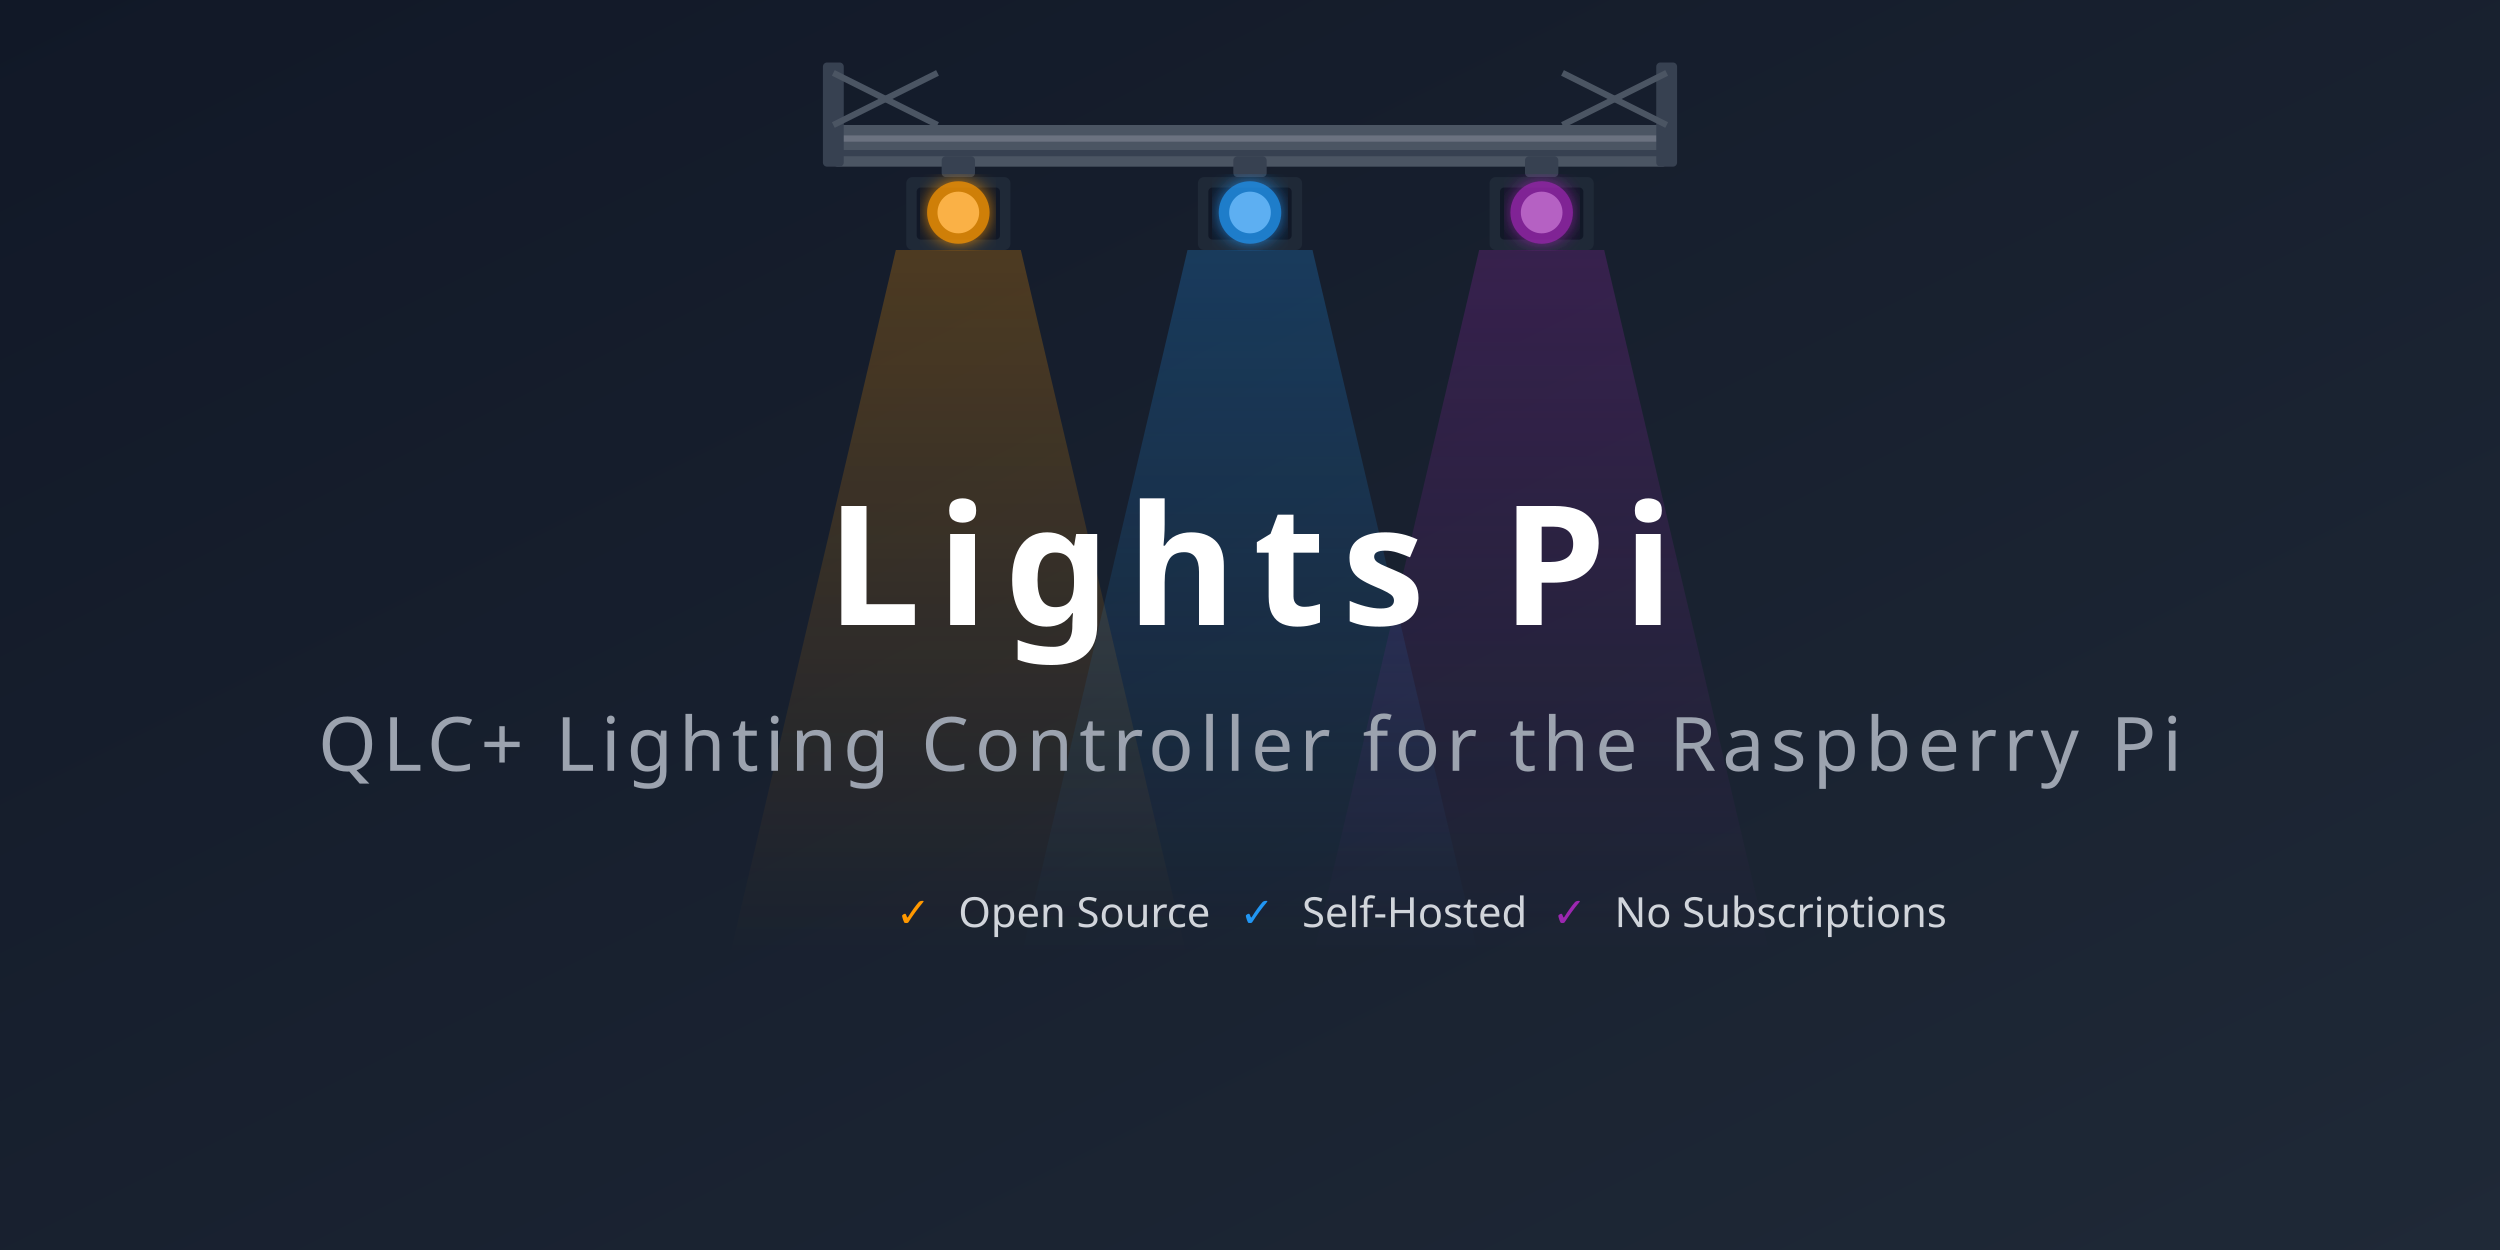
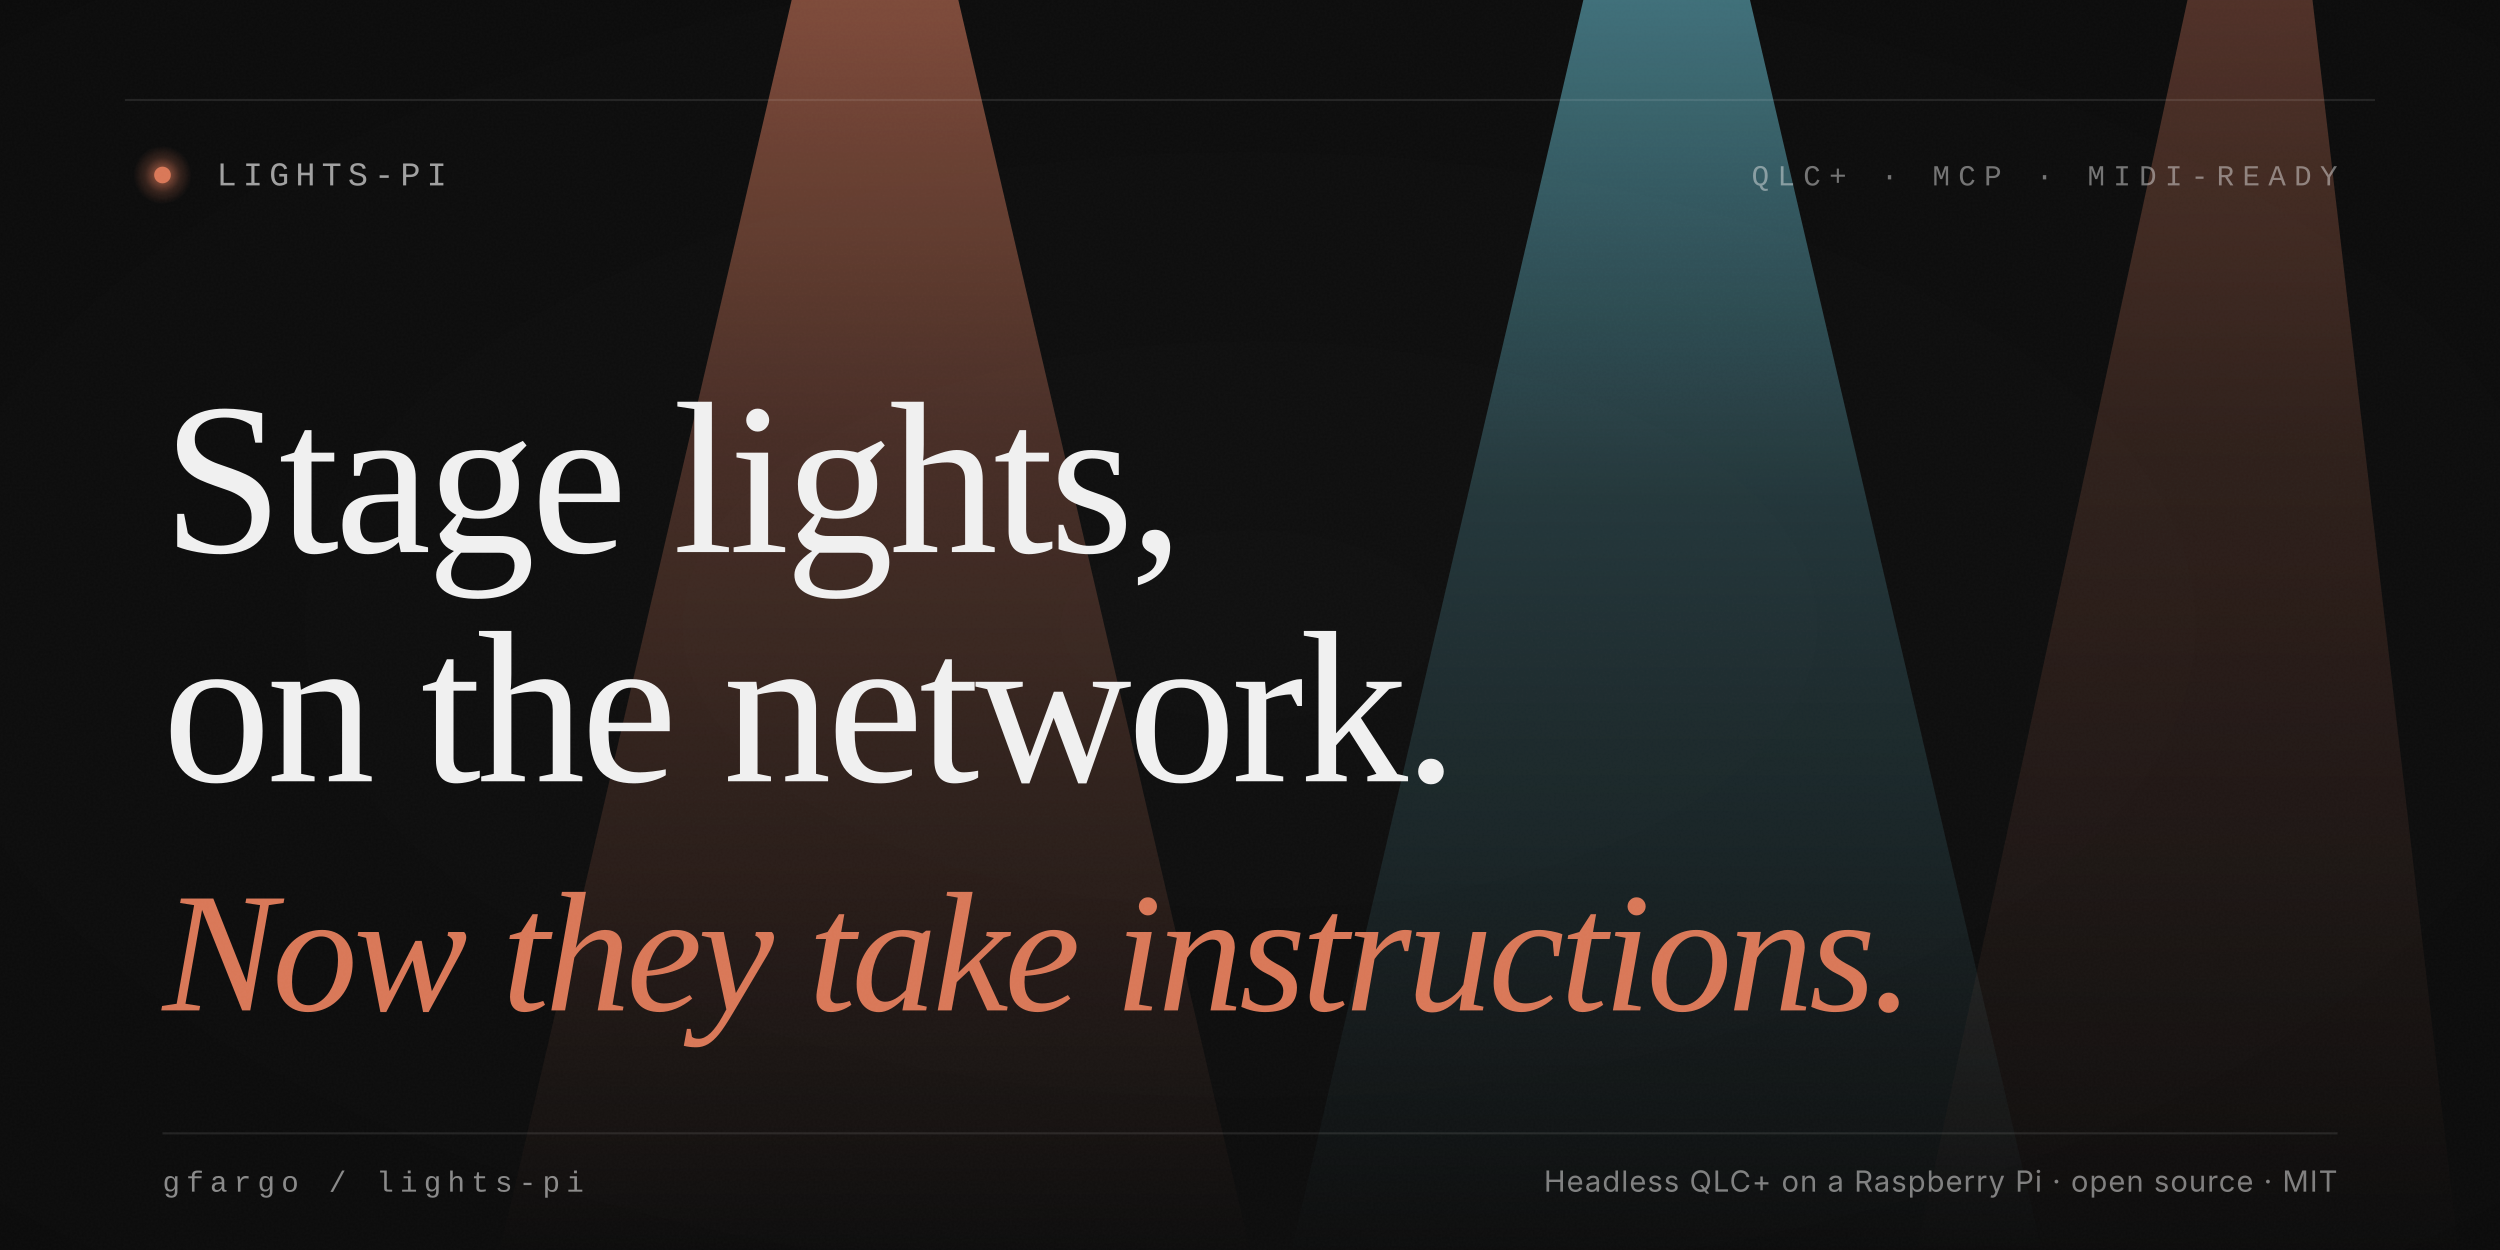
<svg xmlns="http://www.w3.org/2000/svg" width="1200" height="600" viewBox="0 0 1200 600">
  <defs>
-     <linearGradient id="bg" x1="0%" y1="0%" x2="100%" y2="100%">
-       <stop offset="0%" style="stop-color:#111827;stop-opacity:1" />
-       <stop offset="100%" style="stop-color:#1f2937;stop-opacity:1" />
+     <radialGradient id="vignette" cx="50%" cy="50%" r="75%">
+       <stop offset="0%" stop-color="#0f0f0f" />
+       <stop offset="100%" stop-color="#0a0a0a" />
+     </radialGradient>
+     <linearGradient id="beamTungsten" x1="50%" y1="0%" x2="50%" y2="100%">
+       <stop offset="0%" stop-color="#d97757" stop-opacity="0.55" />
+       <stop offset="35%" stop-color="#d97757" stop-opacity="0.28" />
+       <stop offset="100%" stop-color="#d97757" stop-opacity="0" />
    </linearGradient>
-     <linearGradient id="accent" x1="0%" y1="0%" x2="100%" y2="0%">
-       <stop offset="0%" style="stop-color:#FF9800;stop-opacity:1" />
-       <stop offset="100%" style="stop-color:#2196F3;stop-opacity:1" />
+     <linearGradient id="beamCyan" x1="50%" y1="0%" x2="50%" y2="100%">
+       <stop offset="0%" stop-color="#76e8ff" stop-opacity="0.45" />
+       <stop offset="40%" stop-color="#76e8ff" stop-opacity="0.18" />
+       <stop offset="100%" stop-color="#76e8ff" stop-opacity="0" />
    </linearGradient>
-     <linearGradient id="lightBeam1" x1="0%" y1="0%" x2="0%" y2="100%">
-       <stop offset="0%" style="stop-color:#FF9800;stop-opacity:0.6" />
-       <stop offset="100%" style="stop-color:#FF9800;stop-opacity:0" />
-     </linearGradient>
-     <linearGradient id="lightBeam2" x1="0%" y1="0%" x2="0%" y2="100%">
-       <stop offset="0%" style="stop-color:#2196F3;stop-opacity:0.6" />
-       <stop offset="100%" style="stop-color:#2196F3;stop-opacity:0" />
-     </linearGradient>
-     <linearGradient id="lightBeam3" x1="0%" y1="0%" x2="0%" y2="100%">
-       <stop offset="0%" style="stop-color:#9C27B0;stop-opacity:0.6" />
-       <stop offset="100%" style="stop-color:#9C27B0;stop-opacity:0" />
-     </linearGradient>
-     <filter id="glow">
-       <feGaussianBlur stdDeviation="4" result="coloredBlur" />
-       <feMerge>
-         <feMergeNode in="coloredBlur" />
-         <feMergeNode in="SourceGraphic" />
-       </feMerge>
+     <radialGradient id="filamentGlow" cx="50%" cy="50%" r="50%">
+       <stop offset="0%" stop-color="#d97757" stop-opacity="0.8" />
+       <stop offset="60%" stop-color="#d97757" stop-opacity="0.2" />
+       <stop offset="100%" stop-color="#d97757" stop-opacity="0" />
+     </radialGradient>
+     <filter id="grain">
+       <feTurbulence type="fractalNoise" baseFrequency="0.9" numOctaves="2" seed="7" />
+       <feColorMatrix values="0 0 0 0 1                              0 0 0 0 1                              0 0 0 0 1                              0 0 0 0.04 0" />
    </filter>
  </defs>
-   <rect width="1200" height="600" fill="url(#bg)" />
-   <g transform="translate(400, 60)">
-     <rect x="0" y="0" width="400" height="20" fill="#4B5563" rx="2" />
-     <rect x="0" y="5" width="400" height="3" fill="#6B7280" />
-     <rect x="0" y="12" width="400" height="3" fill="#374151" />
-     <rect x="-5" y="-30" width="10" height="50" fill="#374151" rx="2" />
-     <rect x="395" y="-30" width="10" height="50" fill="#374151" rx="2" />
-     <line x1="0" y1="-25" x2="50" y2="0" stroke="#4B5563" stroke-width="3" />
-     <line x1="50" y1="-25" x2="0" y2="0" stroke="#4B5563" stroke-width="3" />
-     <line x1="350" y1="-25" x2="400" y2="0" stroke="#4B5563" stroke-width="3" />
-     <line x1="400" y1="-25" x2="350" y2="0" stroke="#4B5563" stroke-width="3" />
-     <g transform="translate(60, 20)">
-       <rect x="-8" y="-5" width="16" height="10" fill="#374151" rx="2" />
-       <rect x="-25" y="5" width="50" height="35" fill="#1F2937" rx="3" />
-       <rect x="-20" y="10" width="40" height="25" fill="#111827" rx="2" />
-       <circle cx="0" cy="22" r="15" fill="#FF9800" opacity="0.8" filter="url(#glow)" />
-       <circle cx="0" cy="22" r="10" fill="#FFB74D" opacity="0.9" />
-       <polygon points="-30,40 30,40 110,380 -110,380" fill="url(#lightBeam1)" opacity="0.4" />
-     </g>
-     <g transform="translate(200, 20)">
-       <rect x="-8" y="-5" width="16" height="10" fill="#374151" rx="2" />
-       <rect x="-25" y="5" width="50" height="35" fill="#1F2937" rx="3" />
-       <rect x="-20" y="10" width="40" height="25" fill="#111827" rx="2" />
-       <circle cx="0" cy="22" r="15" fill="#2196F3" opacity="0.8" filter="url(#glow)" />
-       <circle cx="0" cy="22" r="10" fill="#64B5F6" opacity="0.9" />
-       <polygon points="-30,40 30,40 110,380 -110,380" fill="url(#lightBeam2)" opacity="0.4" />
-     </g>
-     <g transform="translate(340, 20)">
-       <rect x="-8" y="-5" width="16" height="10" fill="#374151" rx="2" />
-       <rect x="-25" y="5" width="50" height="35" fill="#1F2937" rx="3" />
-       <rect x="-20" y="10" width="40" height="25" fill="#111827" rx="2" />
-       <circle cx="0" cy="22" r="15" fill="#9C27B0" opacity="0.8" filter="url(#glow)" />
-       <circle cx="0" cy="22" r="10" fill="#BA68C8" opacity="0.9" />
-       <polygon points="-30,40 30,40 110,380 -110,380" fill="url(#lightBeam3)" opacity="0.4" />
-     </g>
+   <rect width="1200" height="600" fill="url(#vignette)" />
+   <g style="mix-blend-mode: screen;">
+     <polygon points="380,0 460,0 600,600 240,600" fill="url(#beamTungsten)" />
+     <polygon points="760,0 840,0 980,600 620,600" fill="url(#beamCyan)" />
+     <polygon points="1050,0 1110,0 1180,600 920,600" fill="url(#beamTungsten)" opacity="0.6" />
  </g>
-   <text x="600" y="300" font-family="system-ui, sans-serif" font-size="80" font-weight="900" fill="white" text-anchor="middle" letter-spacing="8">
-     Lights Pi
+   <line x1="60" y1="48" x2="1140" y2="48" stroke="#f0f0f0" stroke-opacity="0.10" stroke-width="1" />
+   <circle cx="78" cy="84" r="14" fill="url(#filamentGlow)" />
+   <circle cx="78" cy="84" r="4" fill="#d97757" />
+   <text x="104" y="89" font-family="'Geist Mono', 'JetBrains Mono', 'Menlo', 'Monaco', 'Courier New', monospace" font-size="16" letter-spacing="3" fill="#f0f0f0" fill-opacity="0.65" font-weight="500">
+     LIGHTS-PI
  </text>
-   <text x="600" y="370" font-family="system-ui, sans-serif" font-size="36" fill="#9CA3AF" text-anchor="middle" letter-spacing="3">
-     QLC+ Lighting Controller for the Raspberry Pi
+   <text x="1122" y="89" text-anchor="end" font-family="'Geist Mono', 'JetBrains Mono', 'Menlo', 'Monaco', 'Courier New', monospace" font-size="14" letter-spacing="4" fill="#f0f0f0" fill-opacity="0.45" font-weight="500">
+     QLC+ · MCP · MIDI-READY
  </text>
-   <g transform="translate(600, 445)">
-     <text x="-170" y="0" font-family="system-ui, sans-serif" font-size="20" fill="#FF9800">✓</text>
-     <text x="-140" y="0" font-family="system-ui, sans-serif" font-size="20" fill="#D1D5DB">Open Source</text>
-     <text x="-5" y="0" font-family="system-ui, sans-serif" font-size="20" fill="#2196F3">✓</text>
-     <text x="25" y="0" font-family="system-ui, sans-serif" font-size="20" fill="#D1D5DB">Self-Hosted</text>
-     <text x="145" y="0" font-family="system-ui, sans-serif" font-size="20" fill="#9C27B0">✓</text>
-     <text x="175" y="0" font-family="system-ui, sans-serif" font-size="20" fill="#D1D5DB">No Subscriptions</text>
-   </g>
+   <text x="78" y="265" font-family="'Fraunces', 'Source Serif Pro', 'Georgia', 'Times New Roman', serif" font-size="104" font-weight="500" fill="#f0f0f0" letter-spacing="-2">
+     Stage lights,
+   </text>
+   <text x="78" y="375" font-family="'Fraunces', 'Source Serif Pro', 'Georgia', 'Times New Roman', serif" font-size="104" font-weight="500" fill="#f0f0f0" letter-spacing="-2">
+     on the network.
+   </text>
+   <text x="78" y="485" font-family="'Fraunces', 'Source Serif Pro', 'Georgia', 'Times New Roman', serif" font-size="82" font-weight="500" font-style="italic" fill="#d97757" letter-spacing="-2">
+     Now they take instructions.
+   </text>
+   <line x1="78" y1="544" x2="1122" y2="544" stroke="#f0f0f0" stroke-opacity="0.10" stroke-width="1" />
+   <text x="78" y="572" font-family="'Geist Mono', 'JetBrains Mono', 'Menlo', 'Monaco', 'Courier New', monospace" font-size="14" letter-spacing="3" fill="#f0f0f0" fill-opacity="0.55">
+     gfargo / lights-pi
+   </text>
+   <text x="1122" y="572" text-anchor="end" font-family="'Geist', 'Inter', 'Helvetica Neue', 'Arial', sans-serif" font-size="14" letter-spacing="0.5" fill="#f0f0f0" fill-opacity="0.50">
+     Headless QLC+ on a Raspberry Pi · open source · MIT
+   </text>
+   <rect width="1200" height="600" filter="url(#grain)" opacity="0.5" />
</svg>
